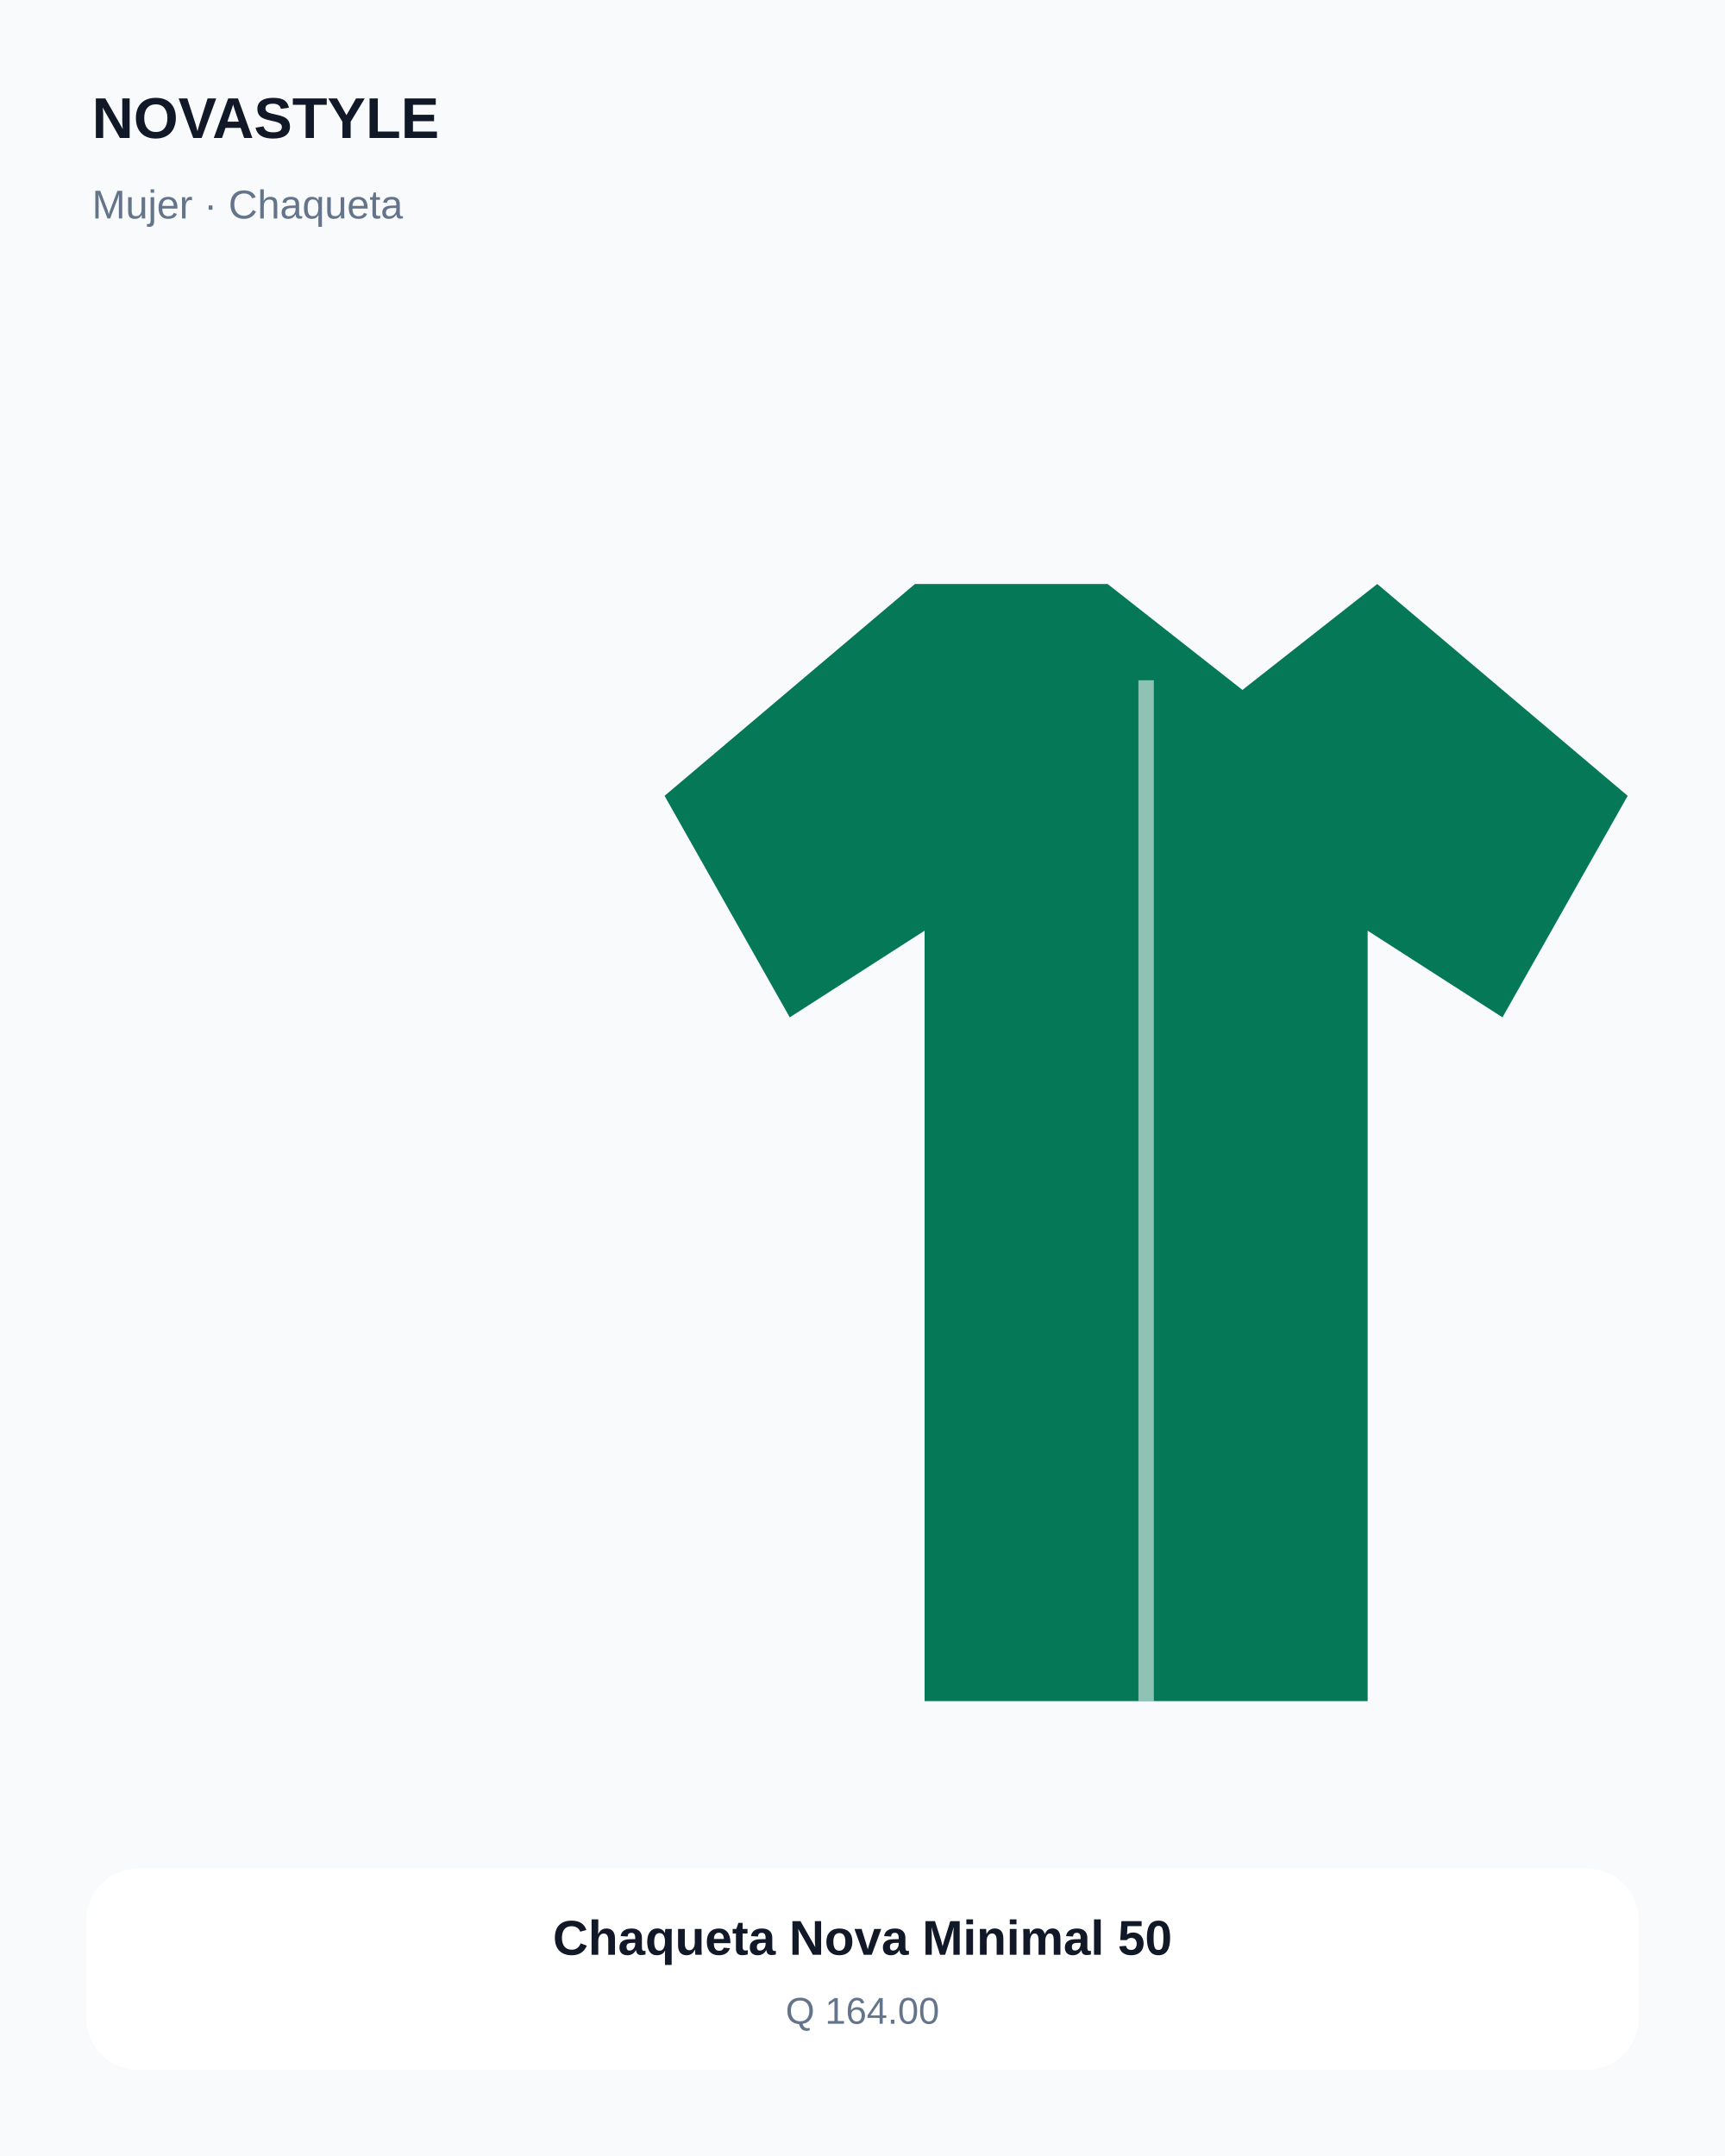
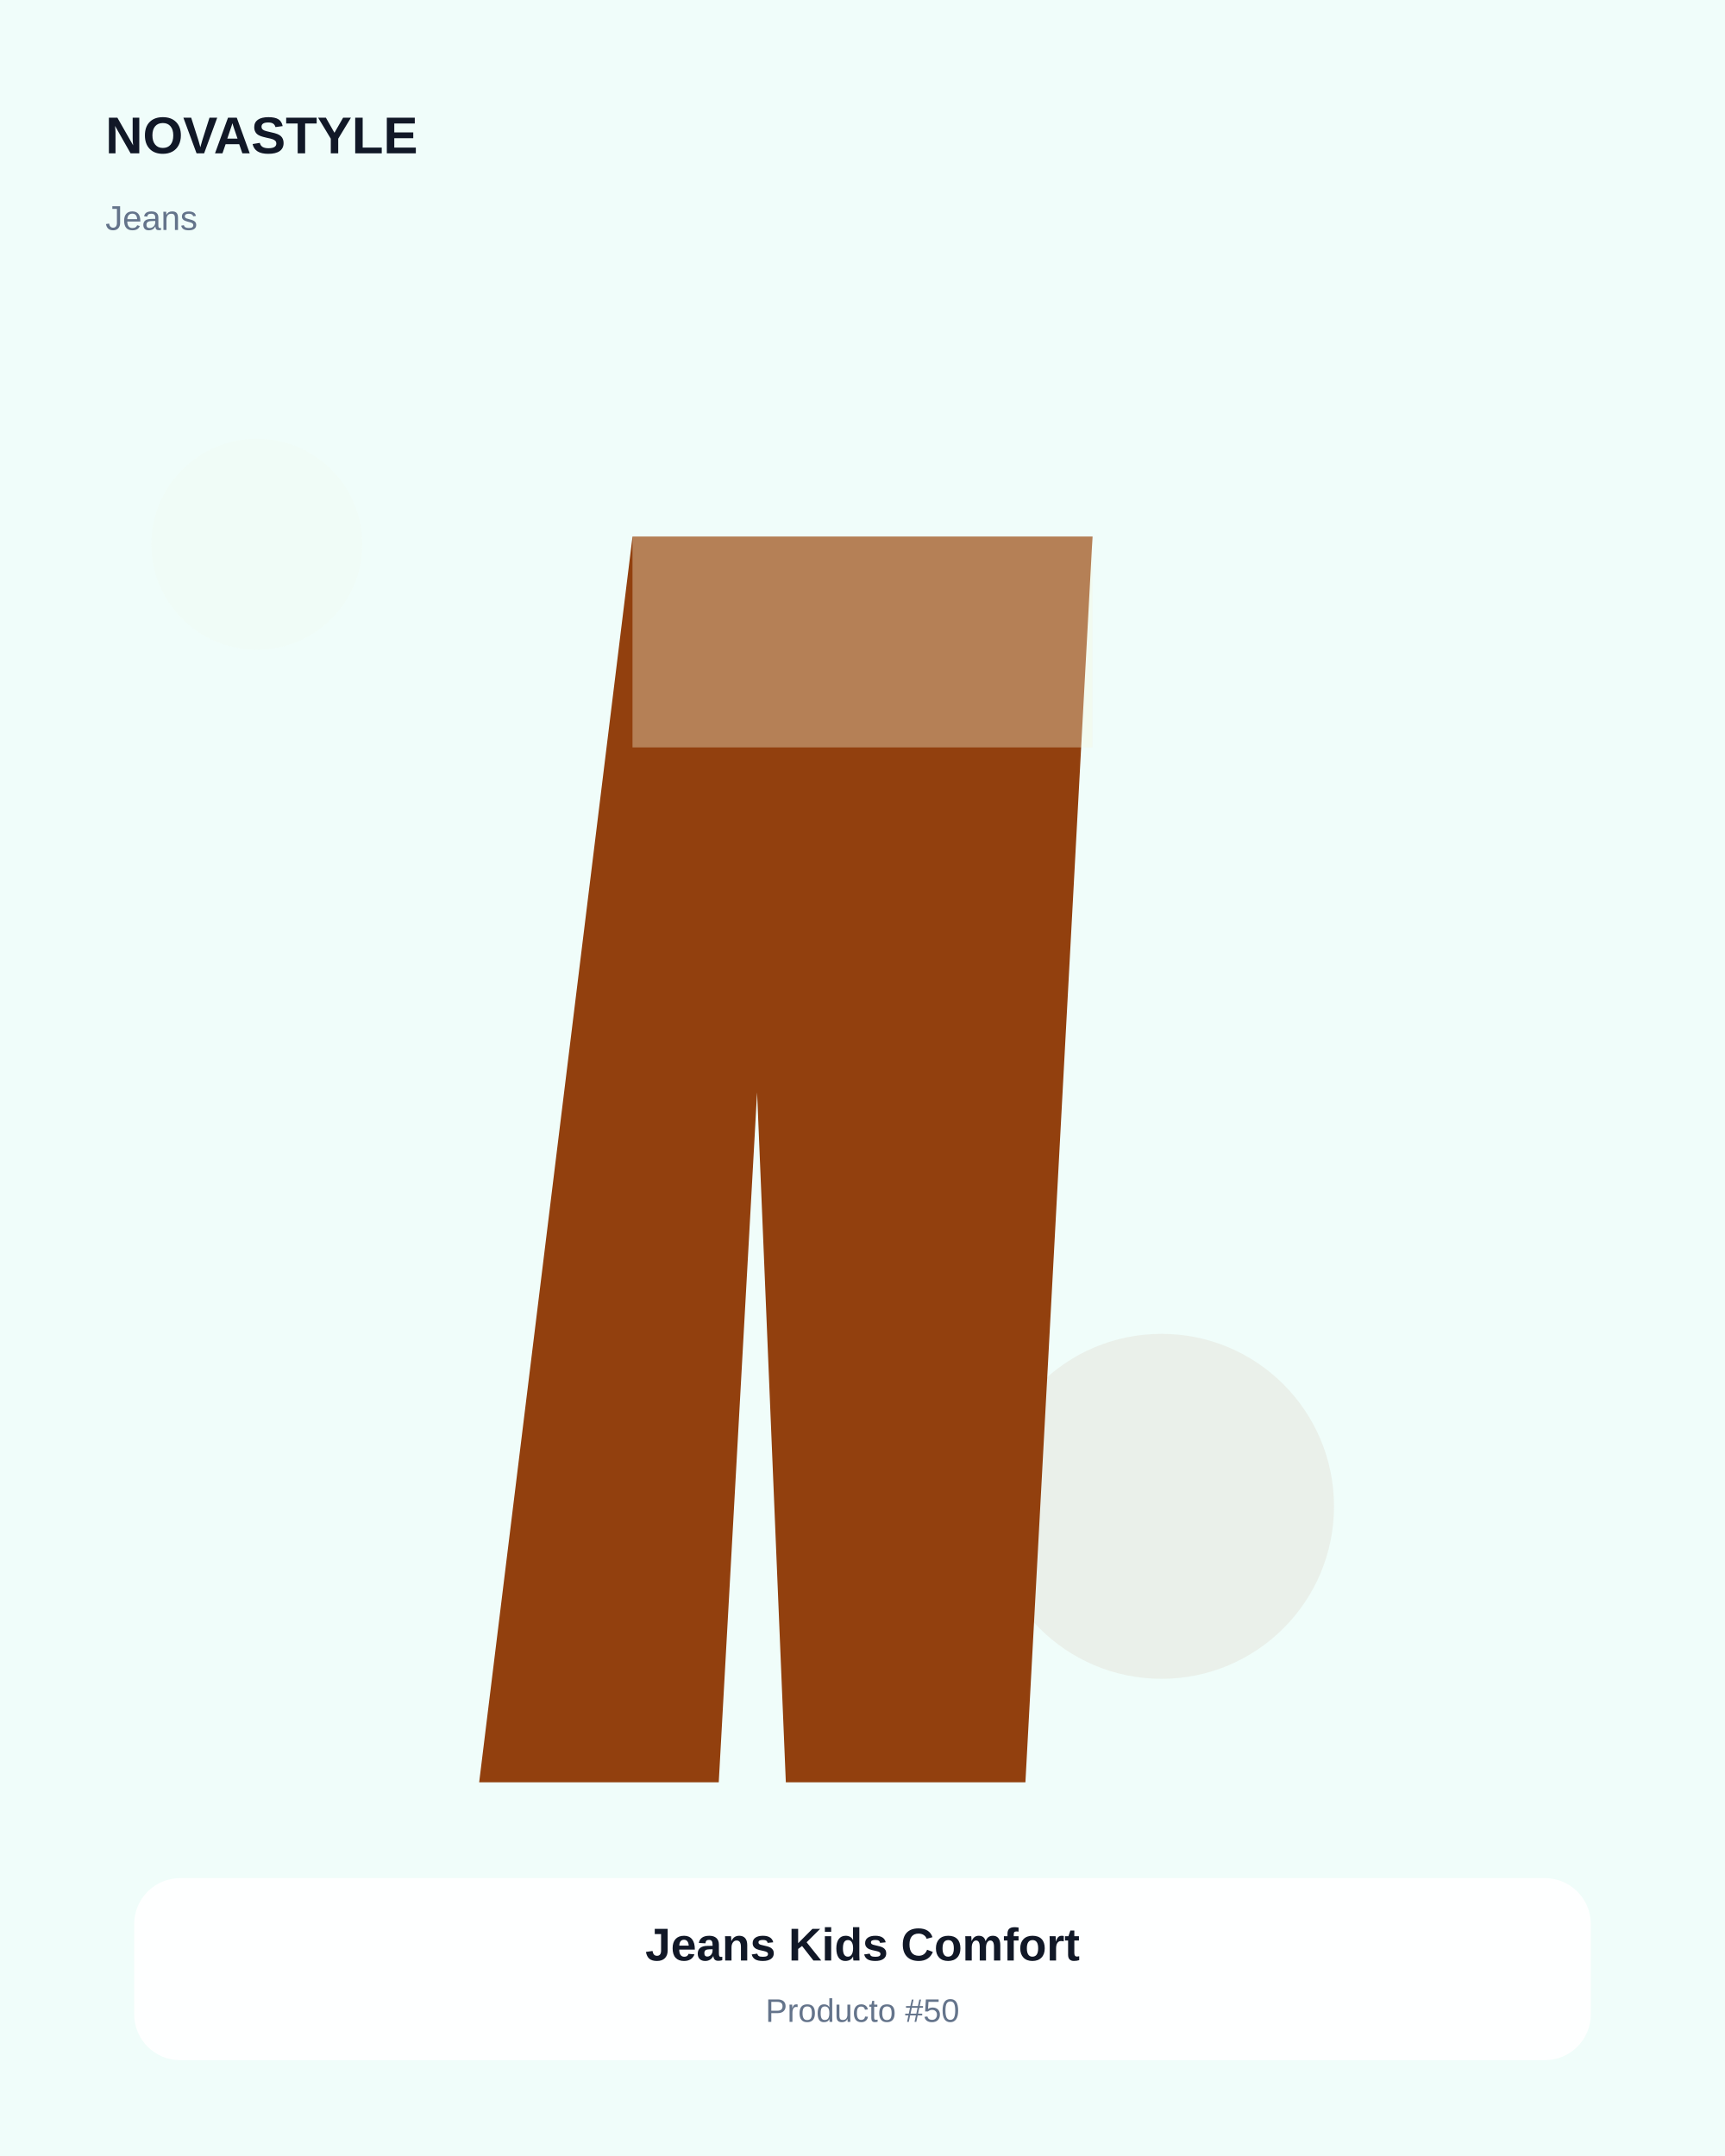
- <svg xmlns="http://www.w3.org/2000/svg" width="600" height="750" viewBox="0 0 600 750">
-   <rect width="600" height="750" fill="#f8fafc" />
-   <text x="32" y="48" font-family="Arial,sans-serif" font-size="20" font-weight="700" fill="#111827">NOVASTYLE</text>
-   <text x="32" y="76" font-family="Arial,sans-serif" font-size="14" fill="#64748b">Mujer · Chaqueta</text>
-   <g transform="translate(0,-95) scale(.67) translate(145,145)">
-     <path d="M330 300l-130 110 65 115 70-45v400h230V480l70 45 65-115-130-110-70 55-70-55z" fill="#047857" />
-     <path d="M450 350v530" stroke="white" opacity=".55" stroke-width="8" />
-   </g>
-   <rect x="30" y="650" width="540" height="70" rx="18" fill="white" />
-   <text x="300" y="680" text-anchor="middle" font-family="Arial,sans-serif" font-size="17" font-weight="700" fill="#111827">Chaqueta Nova Minimal 50</text>
-   <text x="300" y="704" text-anchor="middle" font-family="Arial,sans-serif" font-size="13" fill="#64748b">Q 164.00</text>
+ <svg xmlns="http://www.w3.org/2000/svg" width="900" height="1125" viewBox="0 0 900 1125">
+   <rect width="900" height="1125" fill="#f0fdfa" />
+   <circle cx="134" cy="284" r="55" fill="#f5f5dc" opacity=".10" />
+   <circle cx="606" cy="786" r="90" fill="#92400e" opacity=".07" />
+   <text x="55" y="80" font-family="Arial,sans-serif" font-size="27" font-weight="700" fill="#111827">NOVASTYLE</text>
+   <text x="55" y="120" font-family="Arial,sans-serif" font-size="18" fill="#64748b">Jeans</text>
+   <path d="M330 280h240l-35 650h-125l-15-360-20 360H250z" fill="#92400e" />
+   <path d="M330 280h240v110H330z" fill="#f5f5dc" opacity=".35" />
+   <rect x="70" y="980" width="760" height="95" rx="24" fill="white" opacity=".94" />
+   <text x="450" y="1023" text-anchor="middle" font-family="Arial,sans-serif" font-size="24" font-weight="700" fill="#111827">Jeans Kids Comfort</text>
+   <text x="450" y="1055" text-anchor="middle" font-family="Arial,sans-serif" font-size="17" fill="#64748b">Producto #50</text>
</svg>
